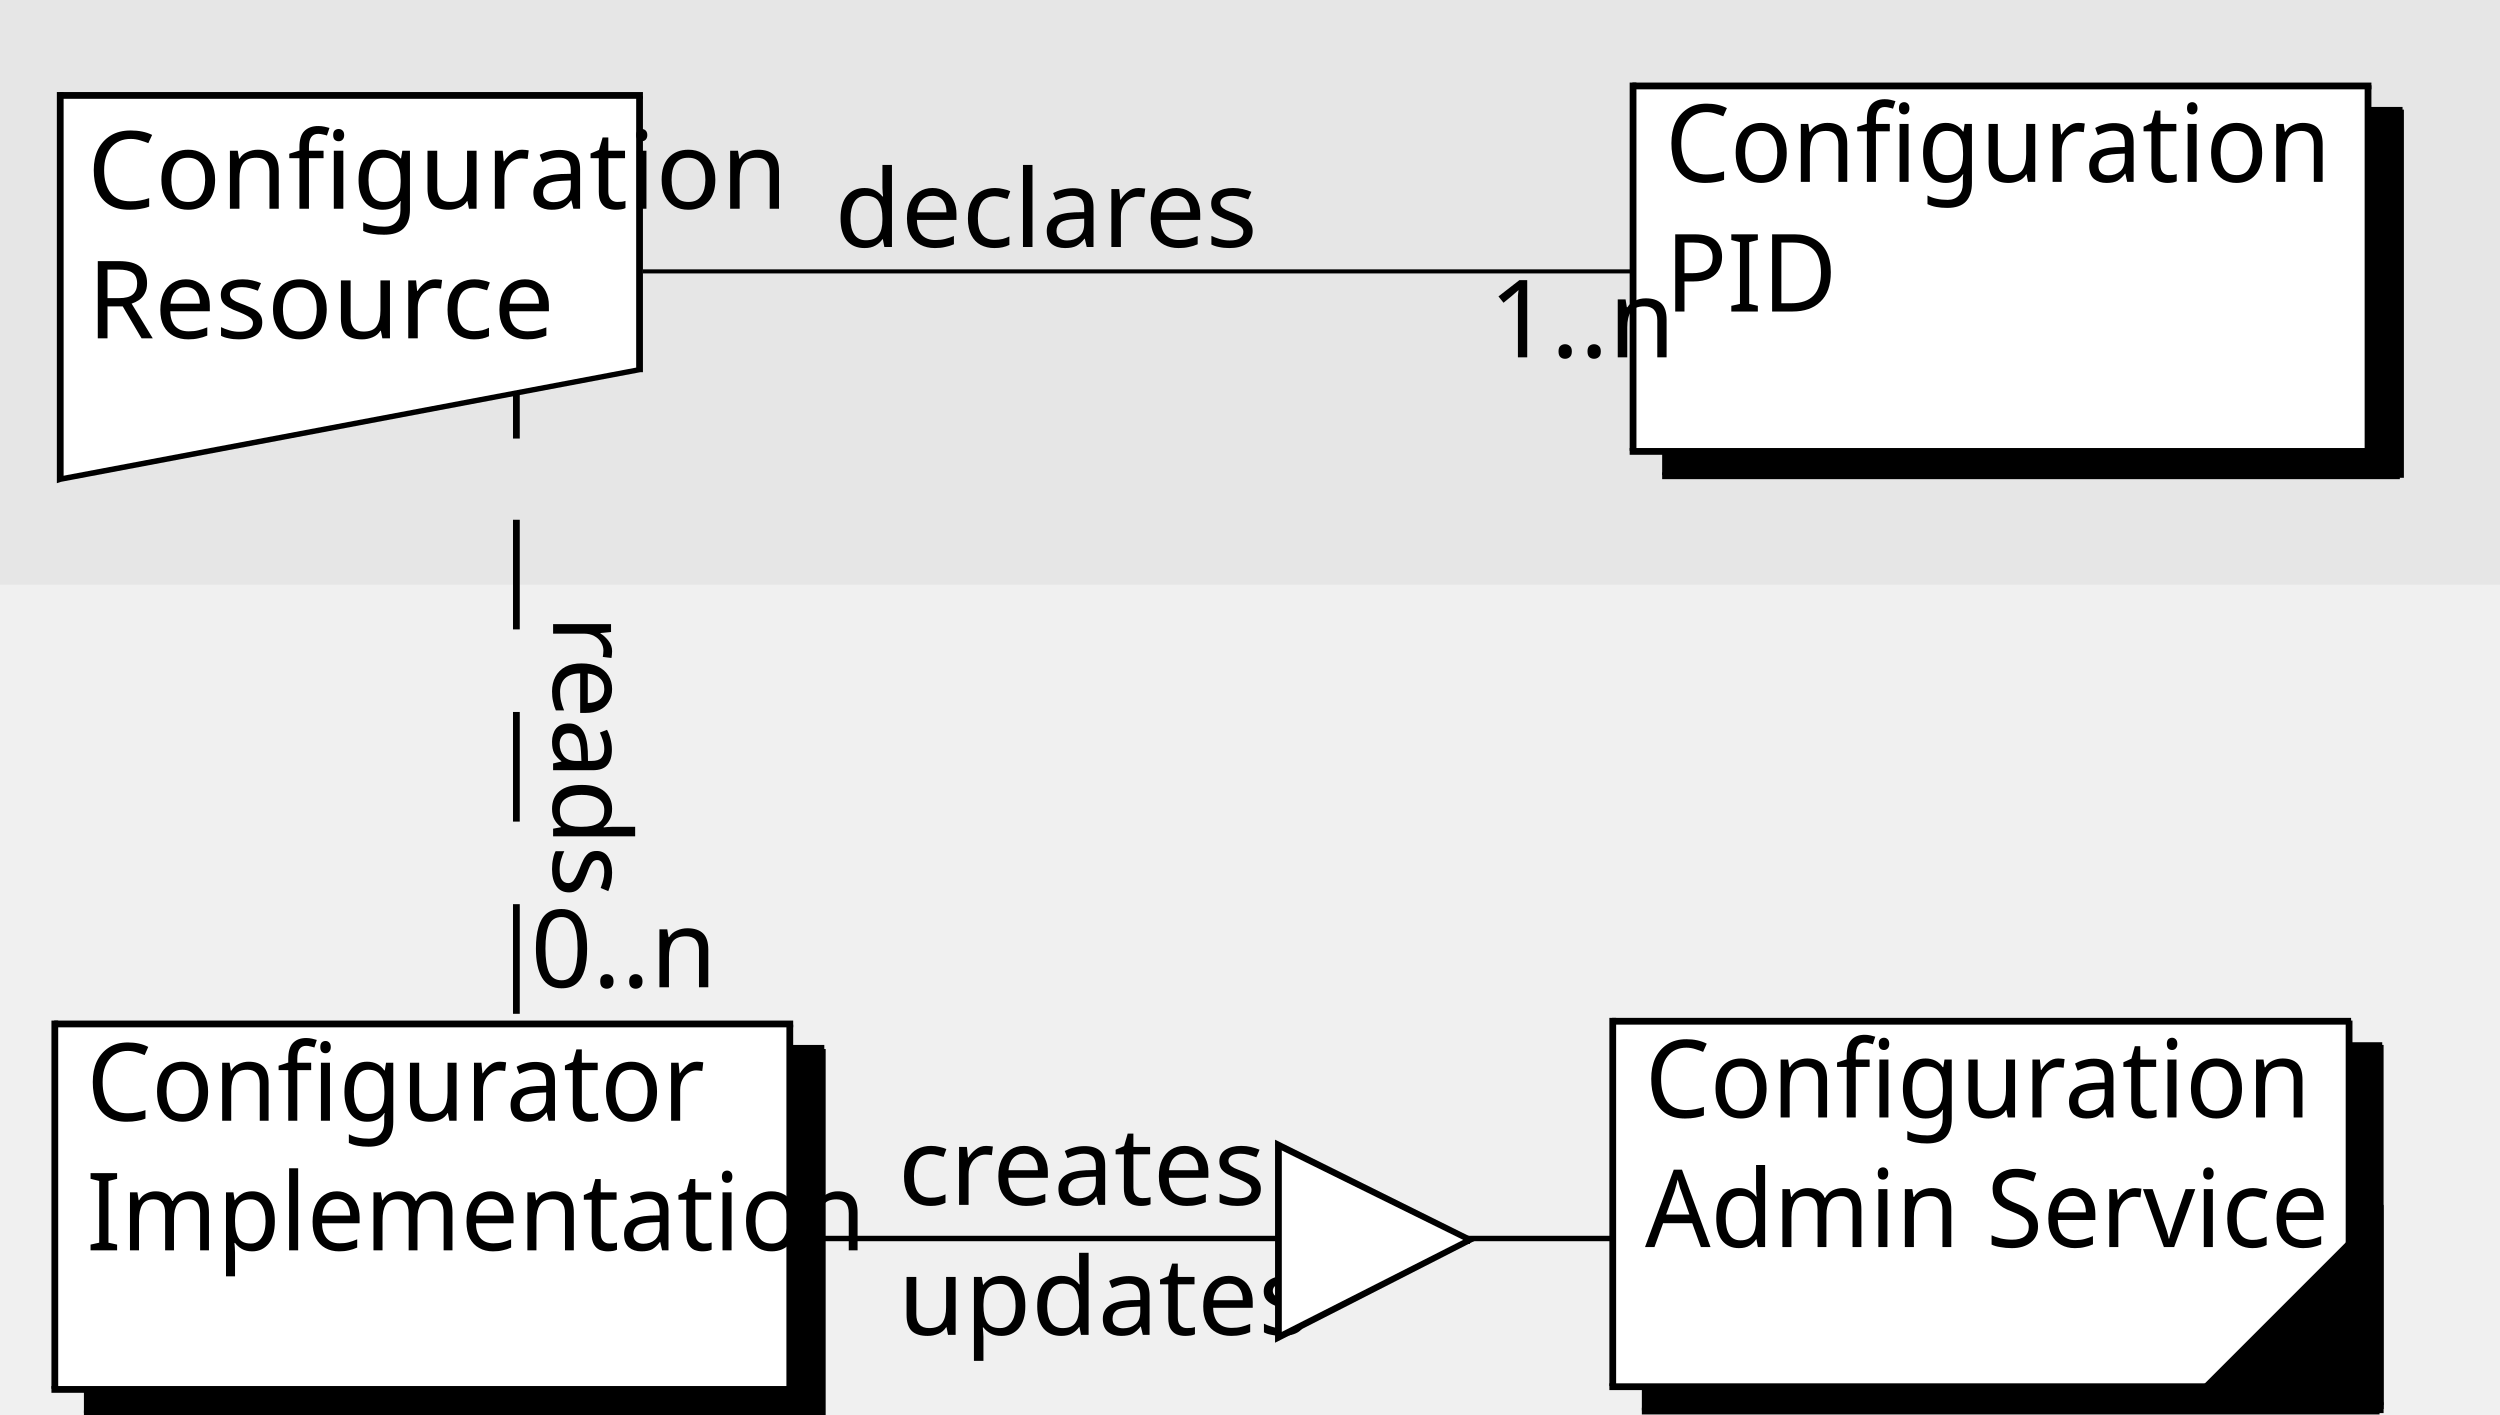
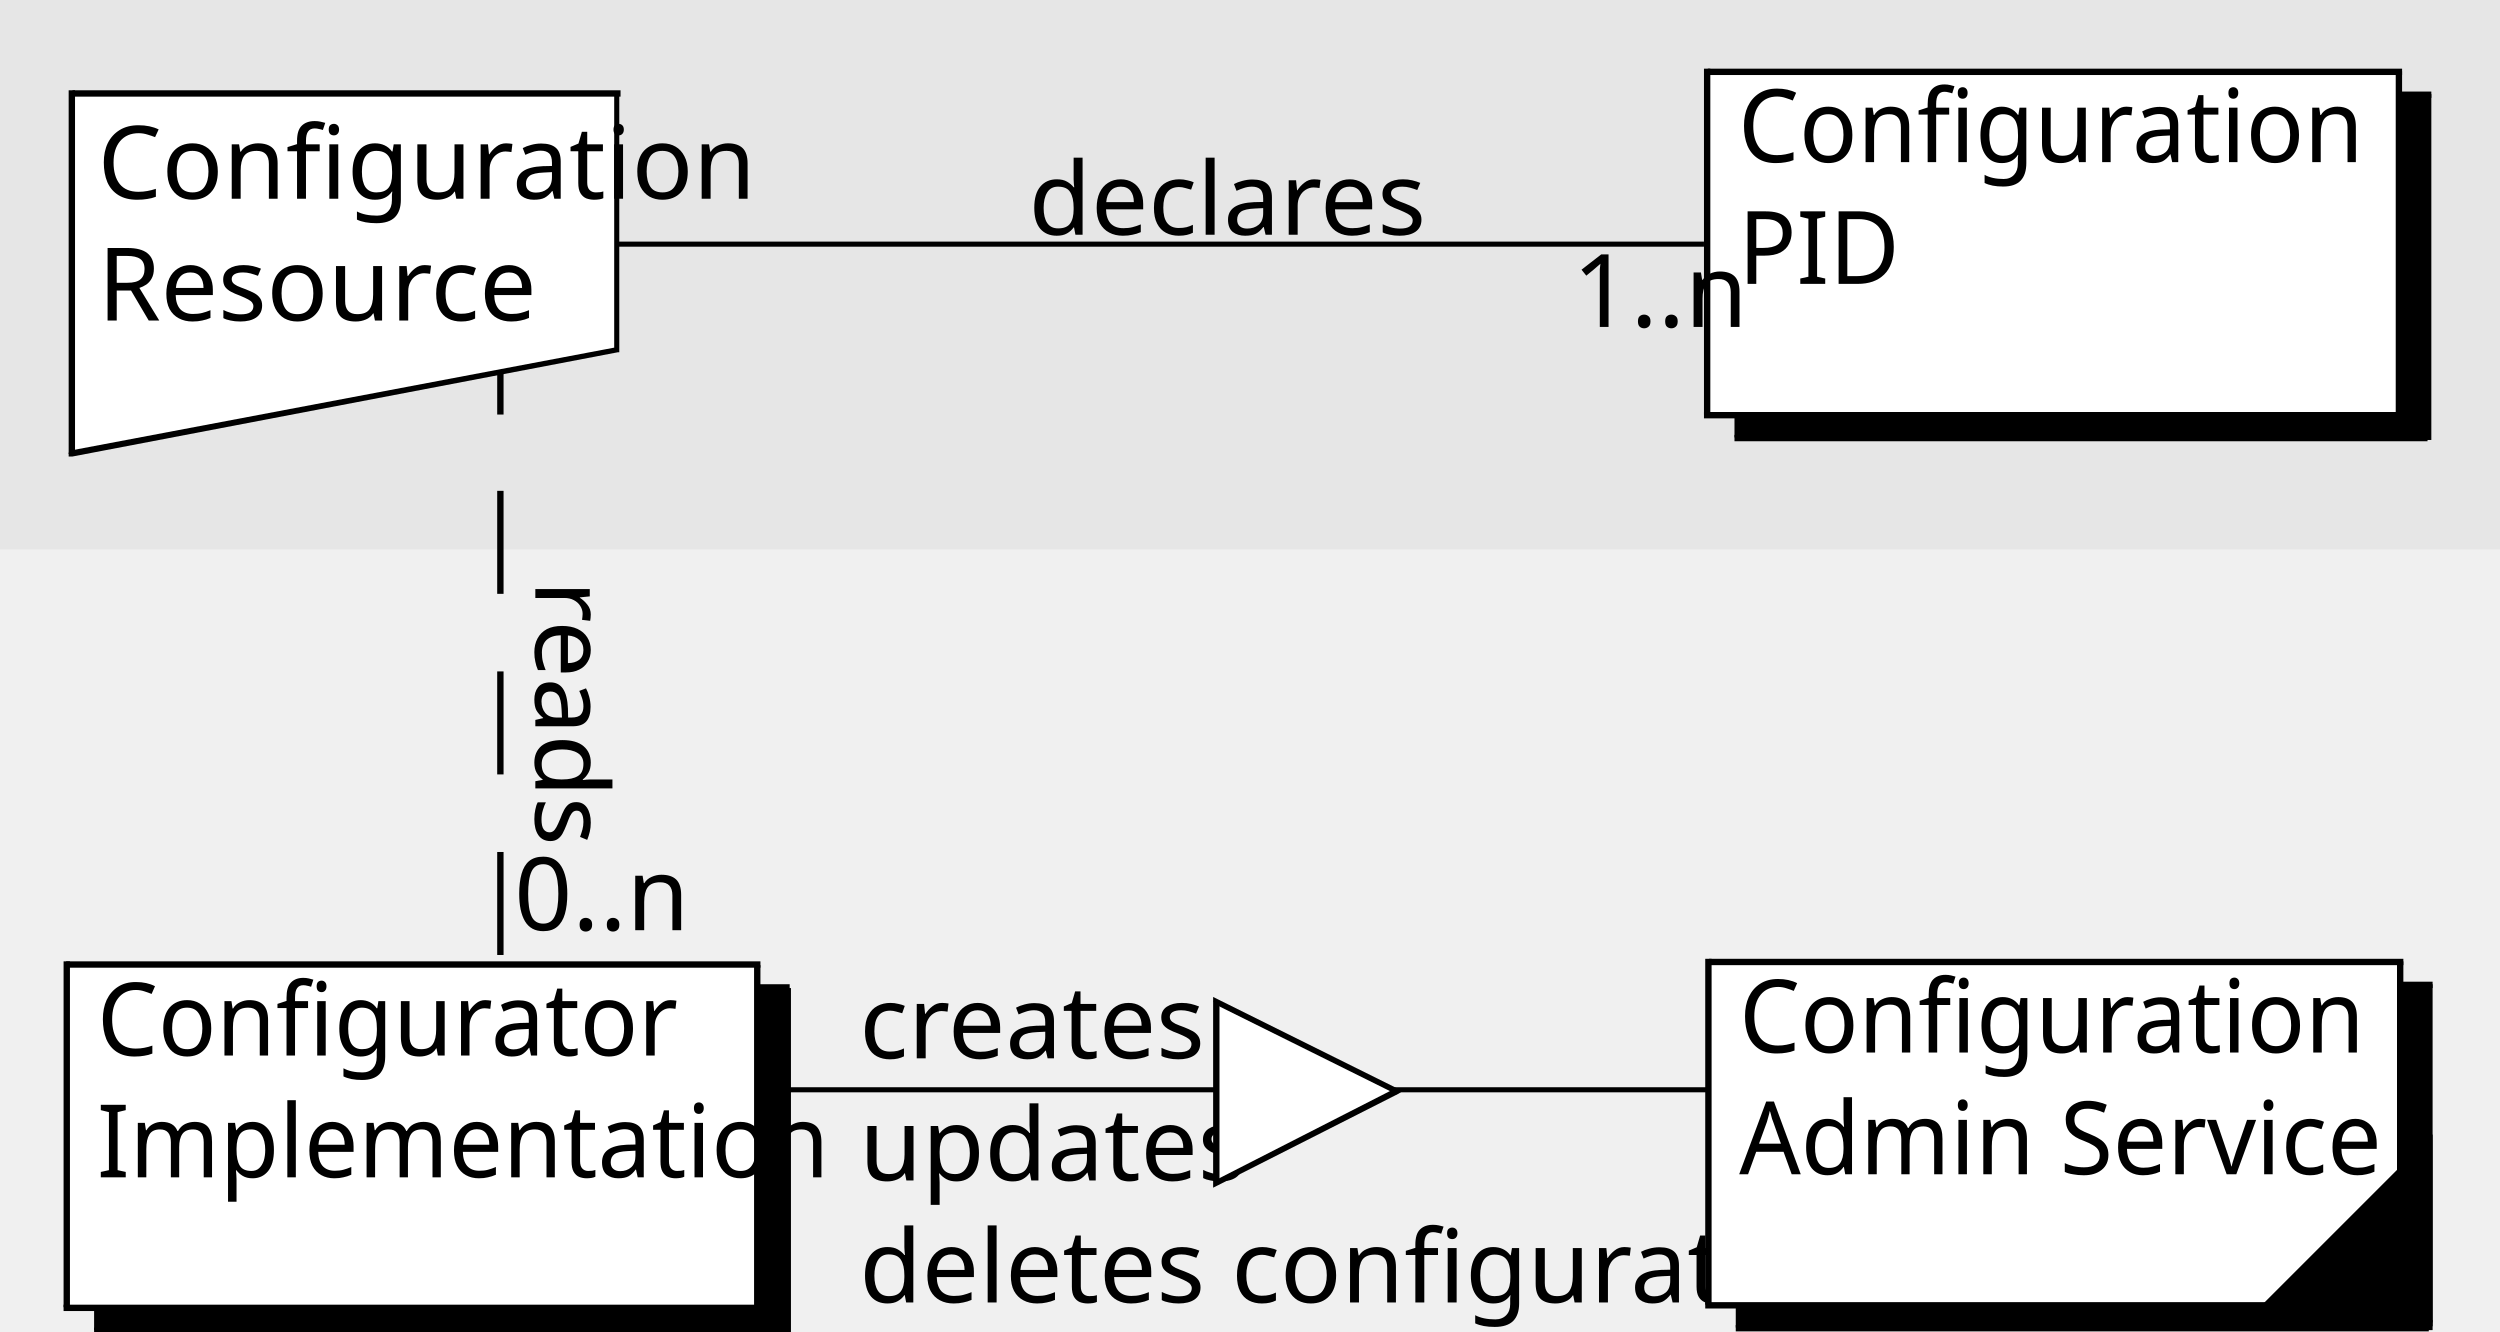
- <svg xmlns="http://www.w3.org/2000/svg" version="1.1" id="Layer_1" x="0px" y="0px" viewBox="0 0 184.7 104.5" style="enable-background:new 0 0 184.7 104.5;" xml:space="preserve">
+ <svg xmlns="http://www.w3.org/2000/svg" version="1.1" id="Layer_1" x="0px" y="0px" viewBox="0 0 196.6 104.7" style="enable-background:new 0 0 196.6 104.7;" xml:space="preserve">
  <style type="text/css">
	.st0{fill:#E6E6E6;}
	.st1{fill:#FFFFFF;}
	.st2{font-family:'ProductusBook';}
	.st3{font-size:7.98px;}
	.st4{enable-background:new    ;}
</style>
-   <rect x="-1.7" y="0" class="st0" width="186.4" height="43.2" />
-   <rect x="37.9" y="28.1" width="0.5" height="4.3" />
-   <rect x="37.9" y="38.4" width="0.5" height="8.1" />
-   <rect x="37.9" y="52.6" width="0.5" height="8.1" />
-   <rect x="37.9" y="66.8" width="0.5" height="8.1" />
-   <rect x="123" y="8.1" width="54.3" height="27" />
-   <rect x="123" y="7.9" width="54.5" height="0.5" />
-   <rect x="177.1" y="8.1" width="0.5" height="27.2" />
-   <rect x="122.8" y="34.9" width="54.5" height="0.5" />
-   <rect x="122.8" y="7.9" width="0.5" height="27.2" />
-   <rect x="120.6" y="6.3" class="st1" width="54.4" height="27" />
-   <rect x="120.6" y="6.1" width="54.6" height="0.5" />
-   <rect x="174.7" y="6.3" width="0.5" height="27.2" />
-   <rect x="120.4" y="33.1" width="54.6" height="0.5" />
-   <rect x="120.4" y="6.1" width="0.5" height="27.2" />
-   <text transform="matrix(0.9504 0 0 1 123.0236 13.4383)" class="st2 st3">Configuration</text>
-   <text transform="matrix(0.9504 0 0 1 123.0236 23.0144)" class="st2 st3">PID</text>
-   <polyline class="st1" points="4.4,35.4 4.4,7.1 47.3,7.1 47.3,27.3 " />
-   <rect x="4.2" y="6.8" width="0.5" height="28.6" />
-   <rect x="4.4" y="6.8" width="43.1" height="0.5" />
-   <polyline points="47.5,7.1 47.5,27.5 47.3,27.5 4.5,35.6 4.2,35.7 4.2,35.4 4.4,35.2 47.3,27.1 47.3,27.5 47,27.3 47,7.1 " />
-   <text transform="matrix(1 0 0 1 6.443 15.4199)" class="st2 st3">Configuration</text>
-   <text transform="matrix(1 0 0 1 6.443 24.9951)" class="st2 st3">Resource</text>
-   <rect x="6.4" y="77.5" width="54.3" height="27" />
-   <rect x="6.4" y="77.2" width="54.5" height="0.5" />
-   <rect x="60.5" y="77.5" width="0.5" height="27.2" />
-   <rect x="6.2" y="104.2" width="54.5" height="0.5" />
-   <rect x="6.2" y="77.2" width="0.5" height="27.2" />
-   <rect x="4" y="75.7" class="st1" width="54.4" height="27" />
-   <rect x="4" y="75.4" width="54.6" height="0.5" />
-   <rect x="58.1" y="75.7" width="0.5" height="27.2" />
-   <rect x="3.8" y="102.4" width="54.6" height="0.5" />
-   <rect x="3.8" y="75.4" width="0.5" height="27.2" />
-   <text transform="matrix(0.9504 0 0 1 6.3941 82.7976)" class="st2 st3">Configurator</text>
-   <text transform="matrix(0.9504 0 0 1 6.3941 92.3728)" class="st2 st3">Implementation</text>
-   <rect x="60.9" y="91.3" width="81.4" height="0.4" />
-   <text transform="matrix(1 0 0 1 66.3521 89.018)" class="st4">
+   <rect class="st0" width="196.6" height="43.2" />
+   <rect x="39.1" y="28.3" width="0.5" height="4.3" />
+   <rect x="39.1" y="38.6" width="0.5" height="8.1" />
+   <rect x="39.1" y="52.8" width="0.5" height="8.1" />
+   <rect x="39.1" y="67" width="0.5" height="8.1" />
+   <rect x="136.7" y="7.4" width="54.3" height="27" />
+   <rect x="136.7" y="7.2" width="54.5" height="0.5" />
+   <rect x="190.7" y="7.4" width="0.5" height="27.2" />
+   <rect x="136.4" y="34.2" width="54.5" height="0.5" />
+   <rect x="136.4" y="7.2" width="0.5" height="27.2" />
+   <rect x="134.3" y="5.6" class="st1" width="54.4" height="27" />
+   <rect x="134.3" y="5.4" width="54.6" height="0.5" />
+   <rect x="188.4" y="5.6" width="0.5" height="27.2" />
+   <rect x="134" y="32.4" width="54.6" height="0.5" />
+   <rect x="134" y="5.4" width="0.5" height="27.2" />
+   <text transform="matrix(0.9504 0 0 1 136.6891 12.7482)" class="st2 st3">Configuration</text>
+   <text transform="matrix(0.9504 0 0 1 136.6891 22.3244)" class="st2 st3">PID</text>
+   <polyline class="st1" points="5.7,35.6 5.7,7.3 48.5,7.3 48.5,27.5 " />
+   <rect x="5.4" y="7.1" width="0.5" height="28.6" />
+   <rect x="5.7" y="7.1" width="43.1" height="0.5" />
+   <polyline points="48.7,7.3 48.7,27.7 48.6,27.7 5.7,35.9 5.4,35.9 5.4,35.6 5.7,35.4 48.5,27.3 48.6,27.7 48.3,27.5 48.3,7.3 " />
+   <text transform="matrix(1 0 0 1 7.6796 15.6304)" class="st2 st3">Configuration</text>
+   <text transform="matrix(1 0 0 1 7.6796 25.2056)" class="st2 st3">Resource</text>
+   <rect x="7.6" y="77.7" width="54.3" height="27" />
+   <rect x="7.6" y="77.4" width="54.5" height="0.5" />
+   <rect x="61.7" y="77.7" width="0.5" height="27.2" />
+   <rect x="7.4" y="104.4" width="54.5" height="0.5" />
+   <rect x="7.4" y="77.4" width="0.5" height="27.2" />
+   <rect x="5.2" y="75.9" class="st1" width="54.4" height="27" />
+   <rect x="5.2" y="75.6" width="54.6" height="0.5" />
+   <rect x="59.3" y="75.9" width="0.5" height="27.2" />
+   <rect x="5" y="102.6" width="54.6" height="0.5" />
+   <rect x="5" y="75.6" width="0.5" height="27.2" />
+   <text transform="matrix(0.9504 0 0 1 7.6306 83.0081)" class="st2 st3">Configurator</text>
+   <text transform="matrix(0.9504 0 0 1 7.6306 92.5833)" class="st2 st3">Implementation</text>
+   <rect x="61.2" y="85.5" width="81.4" height="0.4" />
+   <text transform="matrix(1 0 0 1 67.5886 83.2285)" class="st4">
    <tspan x="0" y="0" class="st2 st3">creates</tspan>
    <tspan x="0" y="9.6" class="st2 st3">updates</tspan>
+     <tspan x="0" y="19.2" class="st2 st3">deletes configurations</tspan>
  </text>
-   <text transform="matrix(-6.123234e-17 1 -1 -6.123234e-17 40.8627 45.4395)" class="st2 st3">reads</text>
-   <text transform="matrix(1 0 0 1 4.1693 95.5164)" class="st2 st3"> </text>
-   <text transform="matrix(1 0 0 1 61.6628 18.2494)" class="st2 st3">declares</text>
-   <rect x="47.5" y="19.9" width="73.1" height="0.3" />
-   <text transform="matrix(1 0 0 1 110.0029 26.3992)" class="st2 st3">1..n </text>
-   <rect x="121.5" y="77.2" width="54.3" height="27" />
-   <rect x="121.5" y="77" width="54.5" height="0.5" />
-   <rect x="175.6" y="77.2" width="0.5" height="27.2" />
-   <rect x="121.3" y="104" width="54.5" height="0.5" />
-   <rect x="121.3" y="77" width="0.5" height="27.2" />
-   <rect x="119.1" y="75.4" class="st1" width="54.4" height="27" />
-   <rect x="119.1" y="75.2" width="54.6" height="0.5" />
-   <rect x="173.3" y="75.4" width="0.5" height="27.2" />
-   <rect x="118.9" y="102.2" width="54.6" height="0.5" />
-   <rect x="118.9" y="75.2" width="0.5" height="27.2" />
-   <text transform="matrix(0.9504 0 0 1 121.5333 82.5587)" class="st2 st3">Configuration</text>
-   <text transform="matrix(0.9504 0 0 1 121.5333 92.1349)" class="st2 st3">Admin Service</text>
-   <polyline points="175.8,89.6 161.7,103.8 175.8,103.8 " />
-   <polyline points="176,89.8 161.9,104 161.7,104 161.1,104 161.5,103.6 175.7,89.4 " />
-   <rect x="161.7" y="103.6" width="14.4" height="0.5" />
-   <polyline points="175.6,103.8 175.6,89.6 175.7,89.4 176.1,89 176.1,103.8 " />
-   <text transform="matrix(1 0 0 1 39.2034 72.939)" class="st2 st3">0..n </text>
+   <text transform="matrix(-6.123234e-17 1 -1 -6.123234e-17 42.0992 45.65)" class="st2 st3">reads</text>
+   <text transform="matrix(1 0 0 1 5.4058 95.7269)" class="st2 st3"> </text>
+   <text transform="matrix(1 0 0 1 80.8993 18.4599)" class="st2 st3">declares</text>
+   <text transform="matrix(1 0 0 1 123.6684 25.7092)" class="st2 st3">1..n </text>
+   <rect x="136.8" y="77.4" width="54.3" height="27" />
+   <rect x="136.8" y="77.2" width="54.5" height="0.5" />
+   <rect x="190.8" y="77.4" width="0.5" height="27.2" />
+   <rect x="136.5" y="104.2" width="54.5" height="0.5" />
+   <rect x="136.5" y="77.2" width="0.5" height="27.2" />
+   <rect x="134.4" y="75.6" class="st1" width="54.4" height="27" />
+   <rect x="134.4" y="75.4" width="54.6" height="0.5" />
+   <rect x="188.5" y="75.6" width="0.5" height="27.2" />
+   <rect x="134.1" y="102.4" width="54.6" height="0.5" />
+   <rect x="134.1" y="75.4" width="0.5" height="27.2" />
+   <text transform="matrix(0.9504 0 0 1 136.7698 82.7692)" class="st2 st3">Configuration</text>
+   <text transform="matrix(0.9504 0 0 1 136.7698 92.3454)" class="st2 st3">Admin Service</text>
+   <polyline points="191.1,89.8 176.9,104 191.1,104 " />
+   <polyline points="191.2,90 177.1,104.2 176.9,104.3 176.3,104.3 176.7,103.8 190.9,89.6 " />
+   <rect x="176.9" y="103.8" width="14.4" height="0.5" />
+   <polyline points="190.8,104 190.8,89.8 190.9,89.6 191.3,89.2 191.3,104 " />
+   <text transform="matrix(1 0 0 1 40.44 73.1495)" class="st2 st3">0..n </text>
  <g>
-     <polyline class="st1" points="94.5,98.7 108.6,91.6 94.5,84.5  " />
-     <polyline points="94.3,98.6 108.5,91.4 108.7,91.4 108.5,91.8 94.3,84.8 94.2,84.5 94.2,84.2 109.1,91.6 108.7,91.8 94.6,99  " />
-     <polyline points="94.7,84.5 94.7,98.7 94.6,99 94.2,99.2 94.2,84.5  " />
-     <rect x="108.4" y="91.4" width="0.2" height="0.5" />
+     <polyline class="st1" points="95.7,92.9 109.8,85.8 95.7,78.7  " />
+     <polyline points="95.6,92.8 109.7,85.6 110,85.6 109.7,86 95.6,79 95.4,78.7 95.4,78.4 110.3,85.8 110,86 95.8,93.2  " />
+     <polyline points="95.9,78.7 95.9,92.9 95.8,93.2 95.4,93.4 95.4,78.7  " />
+     <rect x="109.6" y="85.6" width="0.2" height="0.5" />
  </g>
+   <rect x="48.5" y="19" width="85.5" height="0.4" />
</svg>
